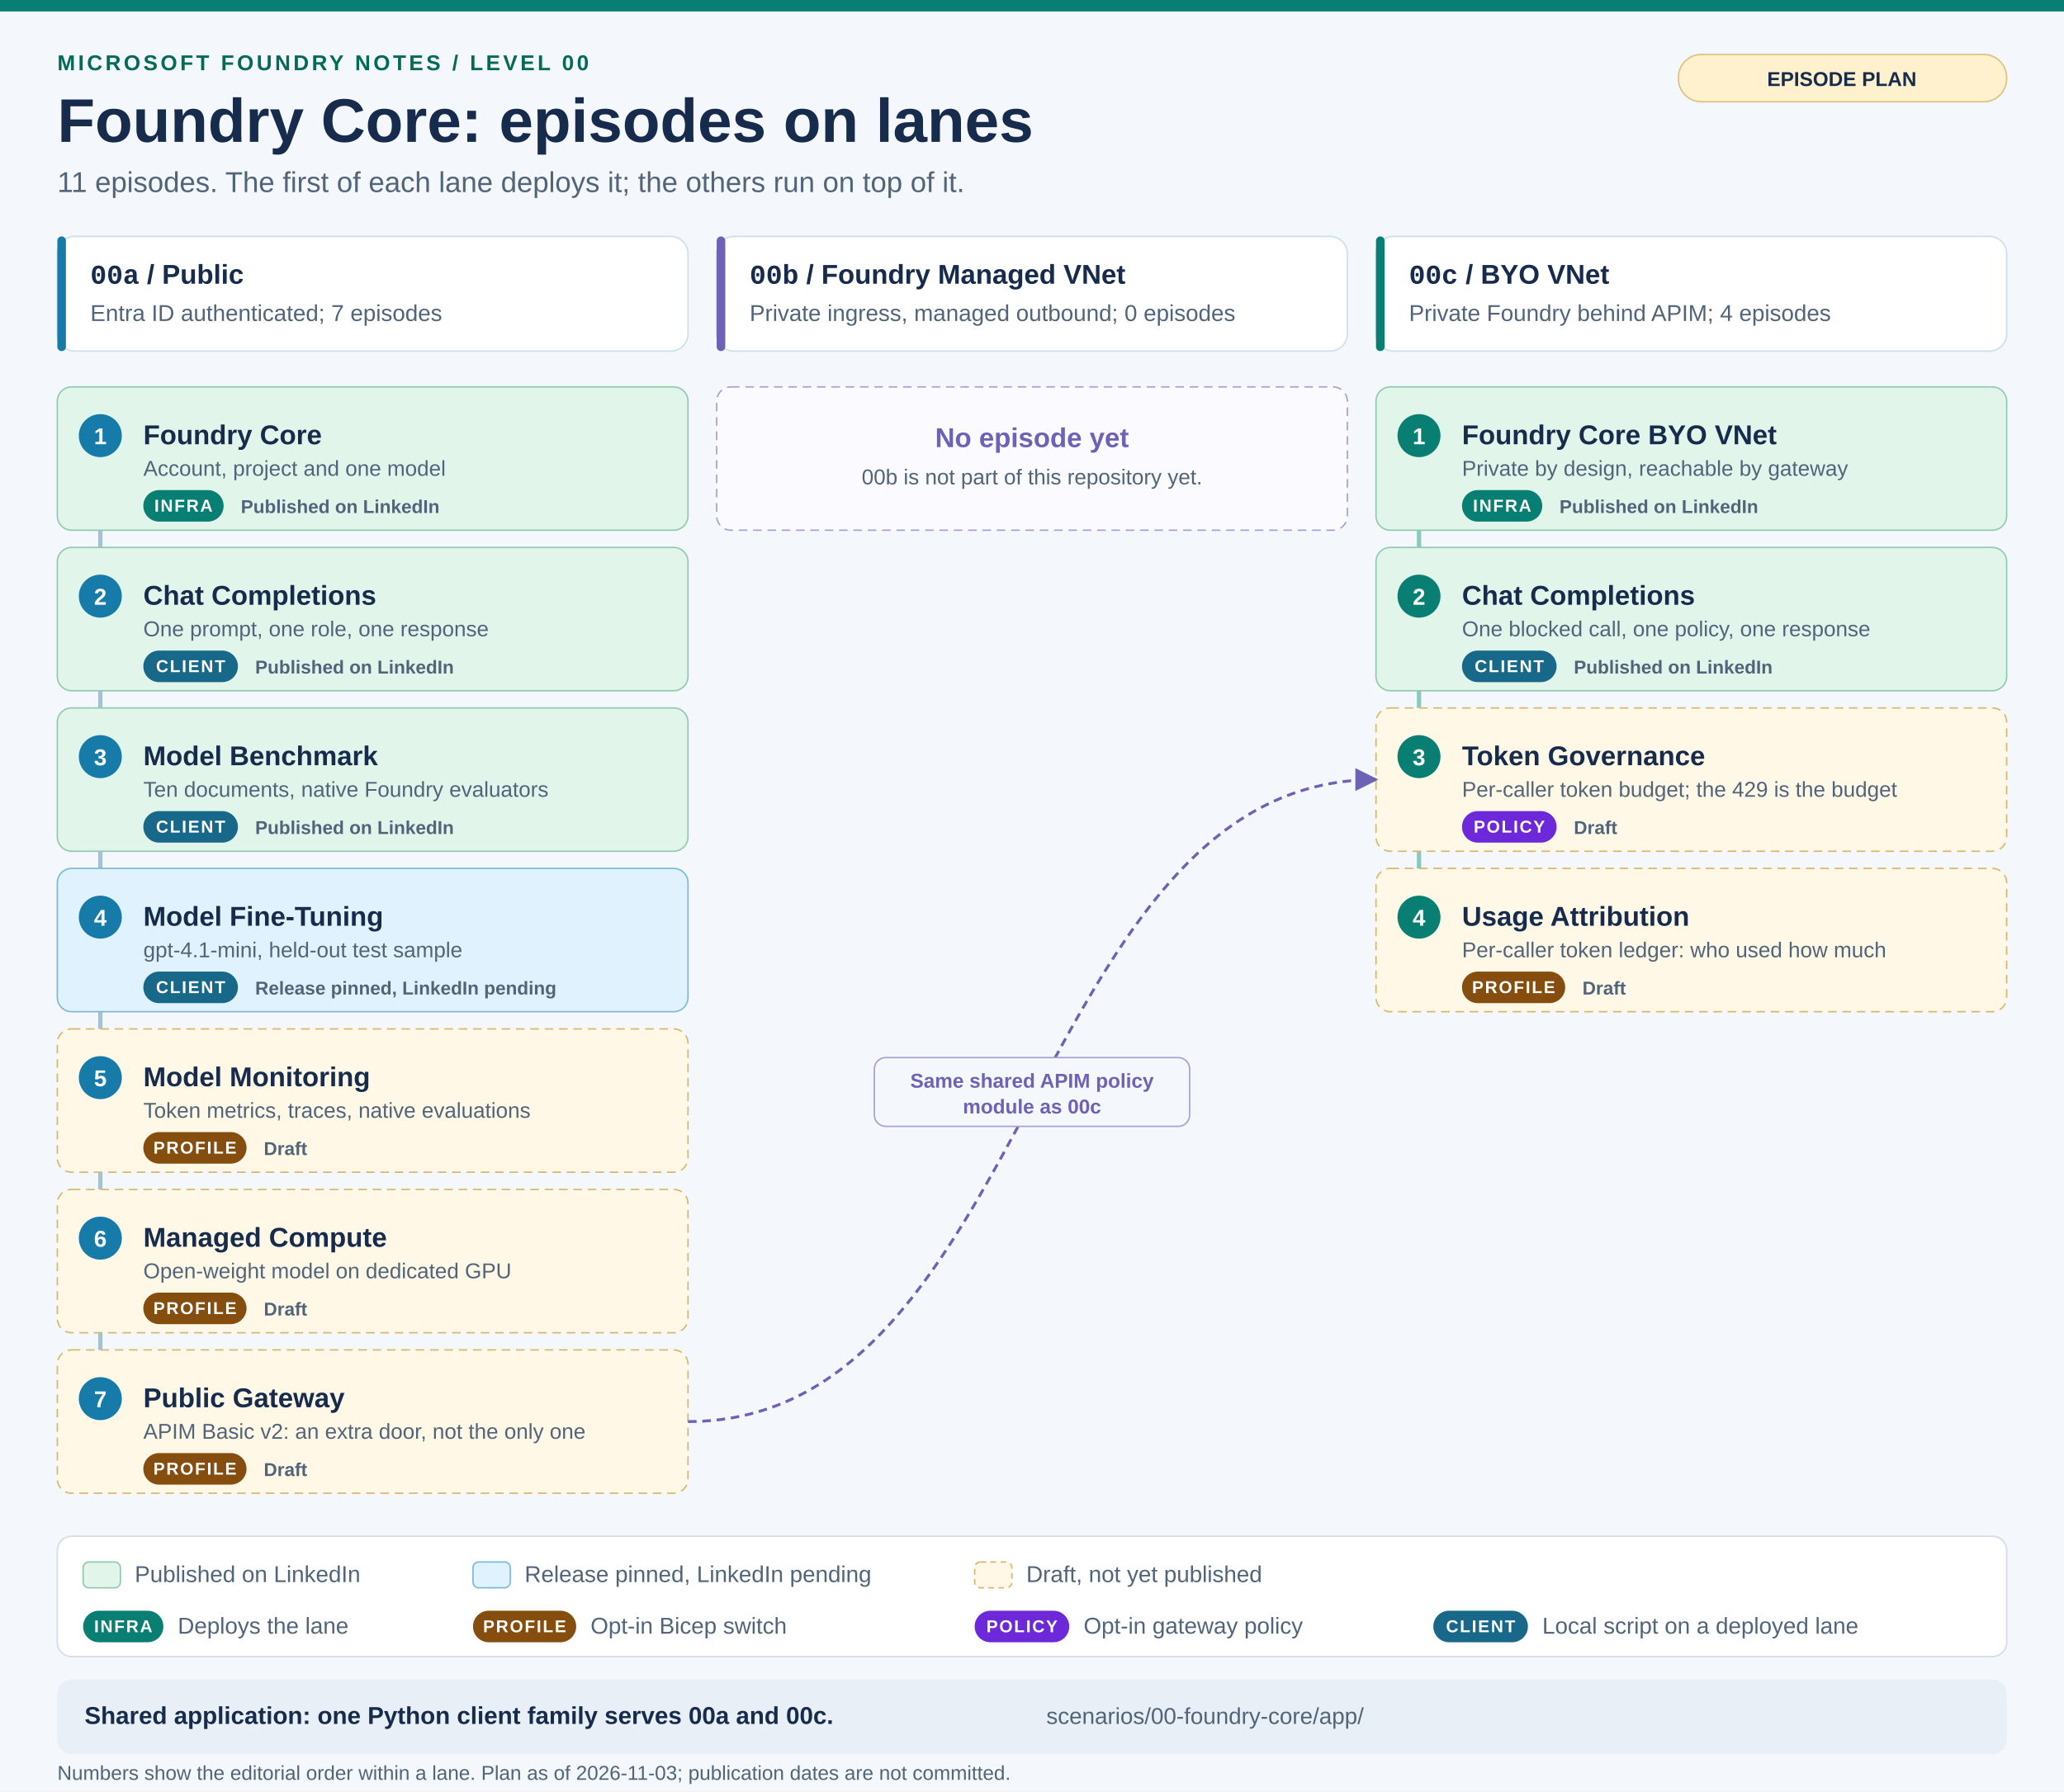
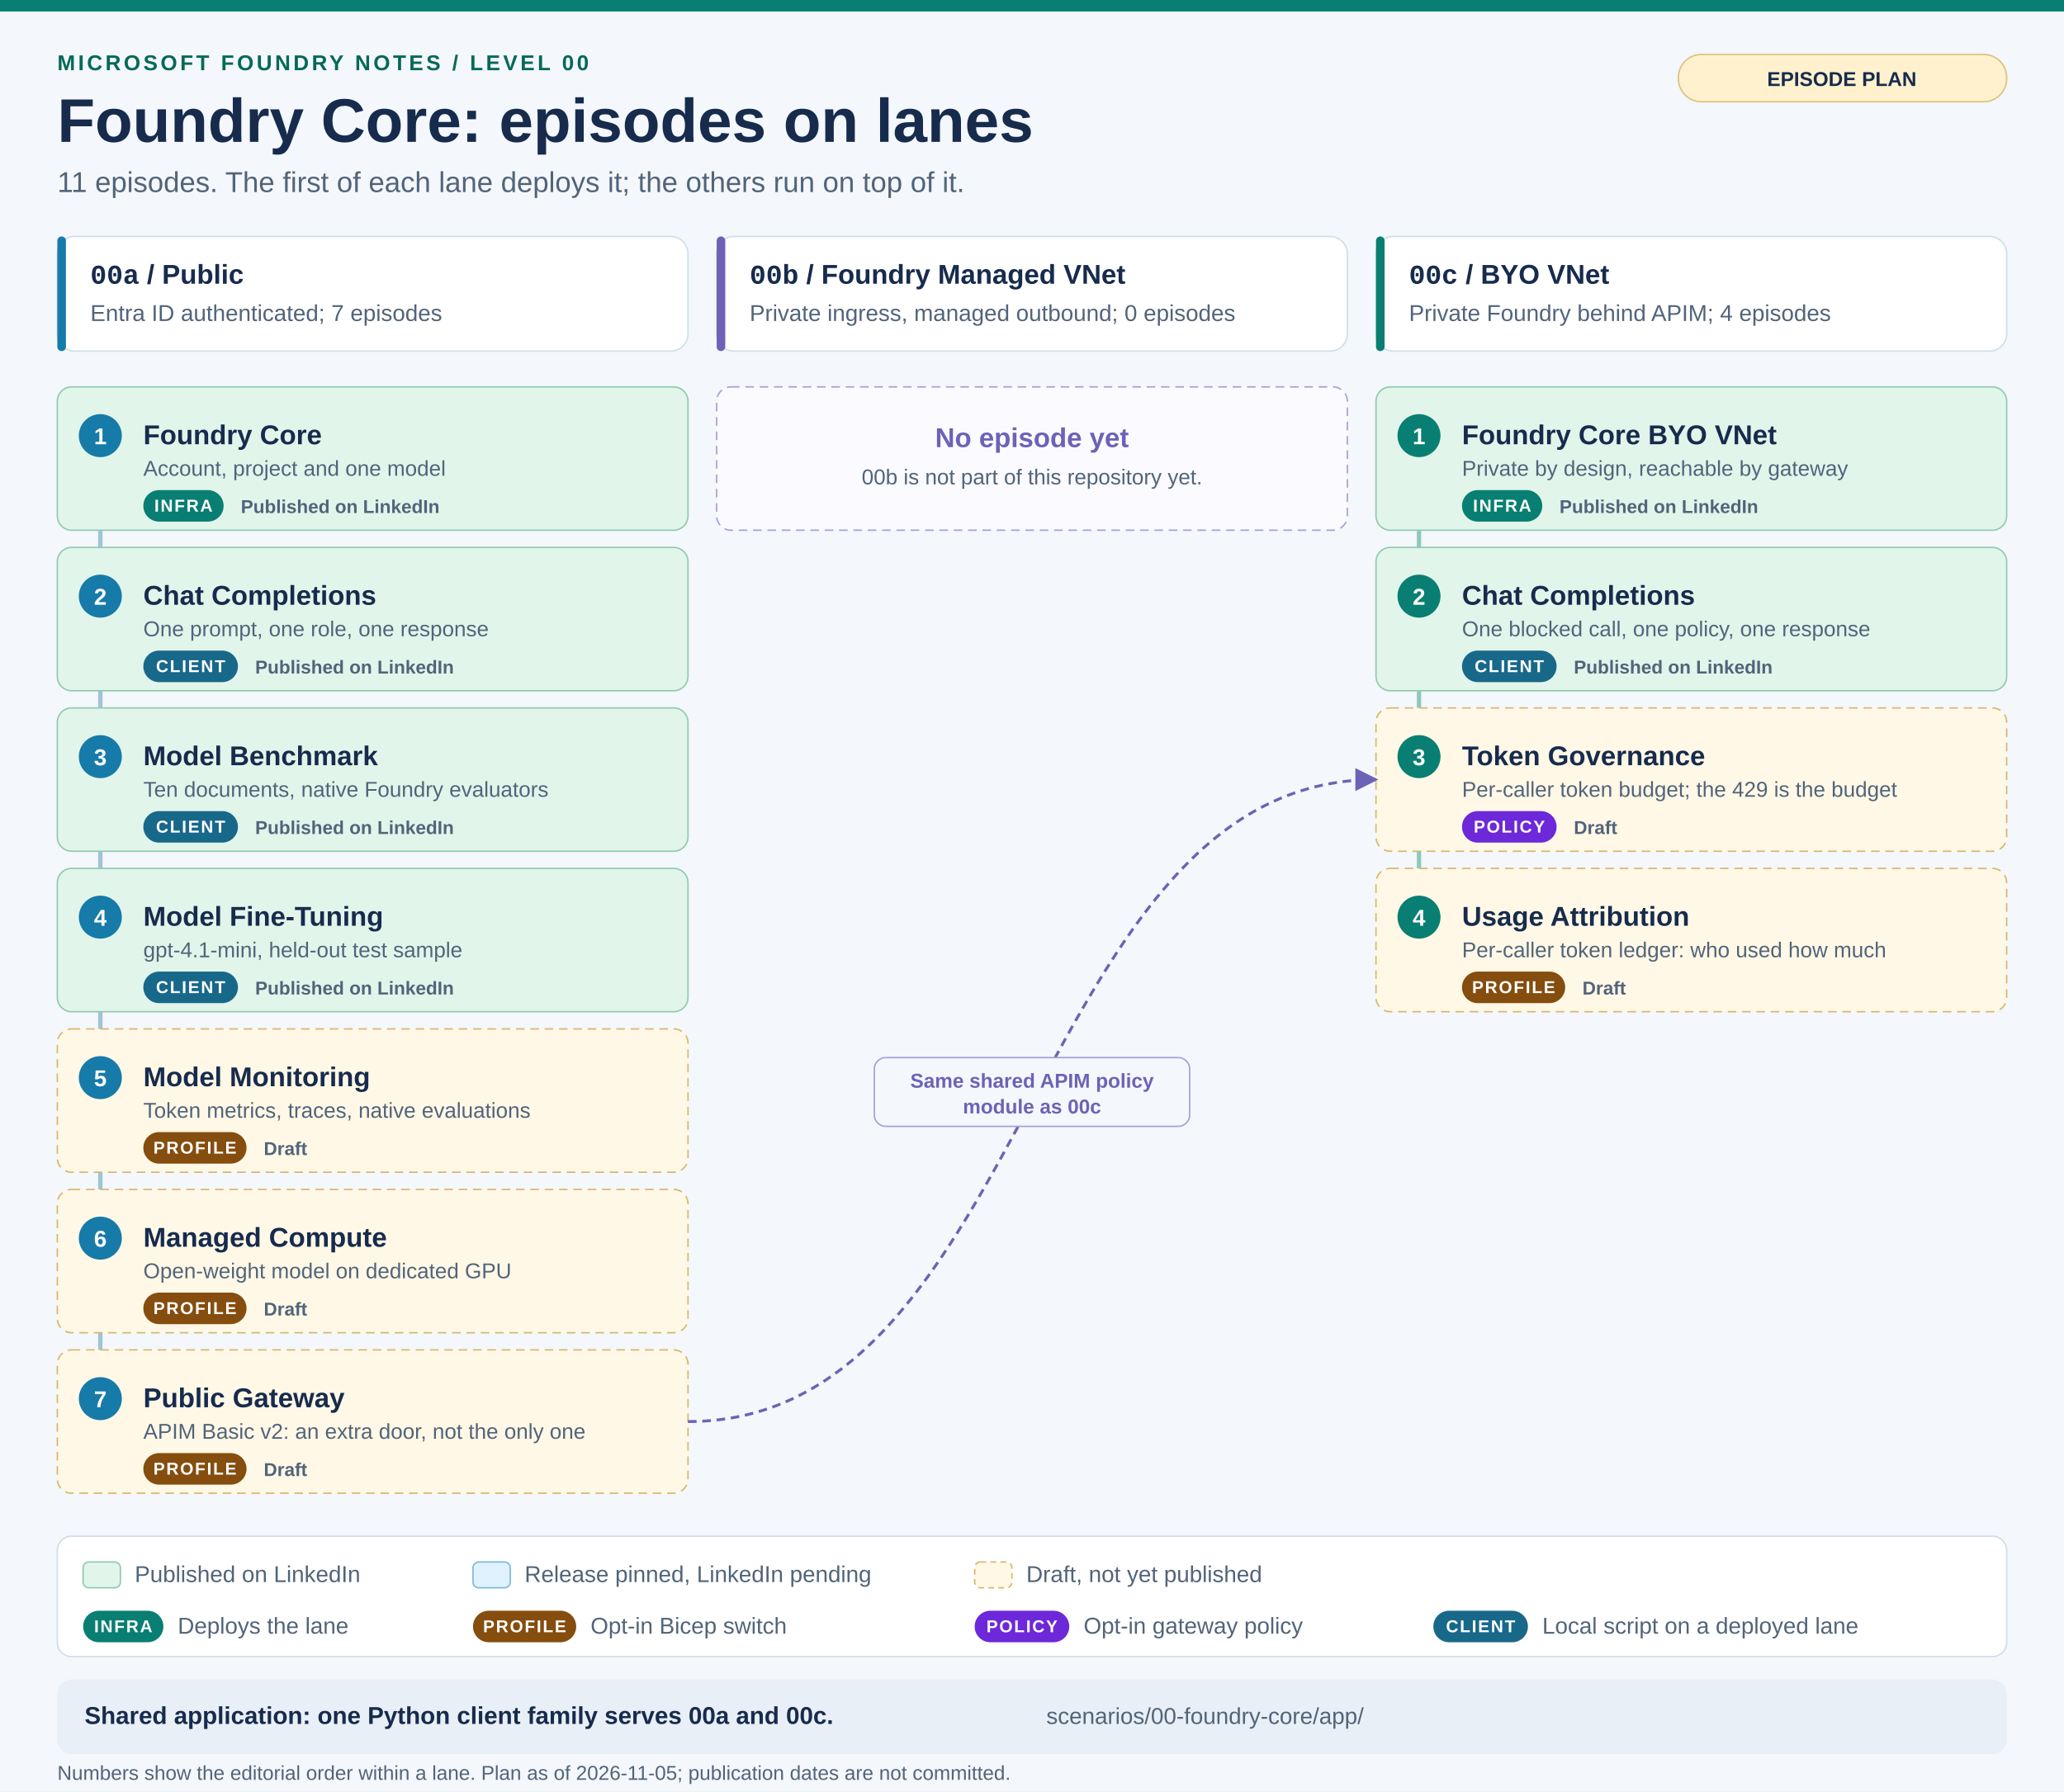
<svg xmlns="http://www.w3.org/2000/svg" width="1440" height="1250" viewBox="0 0 1440 1250" role="img" aria-labelledby="title description">
  <defs>
    <style>
      text { font-family: "Segoe UI", Arial, sans-serif; fill: #172b4d; }
      .eyebrow { font-size: 15px; font-weight: 700; letter-spacing: 2px; fill: #036958; }
      .label { font-size: 19px; font-weight: 600; }
      .muted { fill: #52647a; }
      .small { font-size: 16px; }
      .sub { font-size: 15px; fill: #52647a; }
      .mono { font-family: Consolas, "Liberation Mono", monospace; }
      .num { font-size: 16px; font-weight: 700; fill: #fff; text-anchor: middle; }
      .pill { font-size: 12px; font-weight: 700; letter-spacing: 1px; text-anchor: middle; fill: #fff; }
      .status { font-size: 13px; font-weight: 600; fill: #52647a; }
    </style>
    <marker id="arrow" viewBox="0 0 10 10" refX="9" refY="5" markerWidth="8" markerHeight="8" orient="auto">
      <path d="M0 0 10 5 0 10Z" fill="#6d62b5" />
    </marker>
  </defs>
  <rect width="1440" height="1250" fill="#f4f7fb" />
  <path d="M0 0H1440V8H0Z" fill="#087f72" />
  <text x="40" y="49" class="eyebrow">MICROSOFT FOUNDRY NOTES / LEVEL 00</text>
  <text x="40" y="99" font-size="43" font-weight="700">Foundry Core: episodes on lanes</text>
  <text x="40" y="134" font-size="20" class="muted">11 episodes. The first of each lane deploys it; the others run on top of it.</text>
  <rect x="1171" y="38" width="229" height="33" rx="16" fill="#fff1cd" stroke="#dcc27f" />
  <text x="1285" y="60" text-anchor="middle" font-size="14" font-weight="700" fill="#854d0e">EPISODE PLAN</text>
  <g transform="translate(40 165)">
    <rect width="440" height="80" rx="12" fill="#fff" stroke="#cddfe9" />
    <rect width="6" height="80" rx="3" fill="#167ba8" />
    <text x="23" y="33" class="label">
      <tspan class="mono">00a</tspan> / Public</text>
    <text x="23" y="59" class="small muted">Entra ID authenticated; 7 episodes</text>
  </g>
  <g transform="translate(500 165)">
    <rect width="440" height="80" rx="12" fill="#fff" stroke="#cddfe9" />
    <rect width="6" height="80" rx="3" fill="#6d62b5" />
    <text x="23" y="33" class="label">
      <tspan class="mono">00b</tspan> / Foundry Managed VNet</text>
    <text x="23" y="59" class="small muted">Private ingress, managed outbound; 0 episodes</text>
  </g>
  <g transform="translate(960 165)">
    <rect width="440" height="80" rx="12" fill="#fff" stroke="#cddfe9" />
    <rect width="6" height="80" rx="3" fill="#087f72" />
    <text x="23" y="33" class="label">
      <tspan class="mono">00c</tspan> / BYO VNet</text>
    <text x="23" y="59" class="small muted">Private Foundry behind APIM; 4 episodes</text>
  </g>
  <path d="M70 304V976" stroke="#9fc4d8" stroke-width="3" />
  <path d="M990 304V640" stroke="#8cc9bd" stroke-width="3" />
  <g transform="translate(500 270)">
    <rect width="440" height="100" rx="10" fill="#fafaff" stroke="#a79fd6" stroke-dasharray="6 4" />
    <text x="220" y="42" text-anchor="middle" class="label" fill="#6d62b5" style="fill:#6d62b5">No episode yet</text>
    <text x="220" y="68" text-anchor="middle" class="sub">00b is not part of this repository yet.</text>
  </g>
  <g transform="translate(40 270)">
    <rect width="440" height="100" rx="10" fill="#e2f5eb" stroke="#90cbb0" />
    <circle cx="30" cy="34" r="15" fill="#167ba8" />
    <text x="30" y="40" class="num">1</text>
    <text x="60" y="40" class="label">Foundry Core</text>
    <text x="60" y="62" class="sub">Account, project and one model</text>
    <rect x="60" y="72" width="56" height="22" rx="11" fill="#087f72" />
    <text x="88" y="87" class="pill">INFRA</text>
    <text x="128" y="88" class="status">Published on LinkedIn</text>
  </g>
  <g transform="translate(40 382)">
    <rect width="440" height="100" rx="10" fill="#e2f5eb" stroke="#90cbb0" />
    <circle cx="30" cy="34" r="15" fill="#167ba8" />
    <text x="30" y="40" class="num">2</text>
    <text x="60" y="40" class="label">Chat Completions</text>
    <text x="60" y="62" class="sub">One prompt, one role, one response</text>
    <rect x="60" y="72" width="66" height="22" rx="11" fill="#18688a" />
    <text x="93" y="87" class="pill">CLIENT</text>
    <text x="138" y="88" class="status">Published on LinkedIn</text>
  </g>
  <g transform="translate(40 494)">
    <rect width="440" height="100" rx="10" fill="#e2f5eb" stroke="#90cbb0" />
    <circle cx="30" cy="34" r="15" fill="#167ba8" />
    <text x="30" y="40" class="num">3</text>
    <text x="60" y="40" class="label">Model Benchmark</text>
    <text x="60" y="62" class="sub">Ten documents, native Foundry evaluators</text>
    <rect x="60" y="72" width="66" height="22" rx="11" fill="#18688a" />
    <text x="93" y="87" class="pill">CLIENT</text>
    <text x="138" y="88" class="status">Published on LinkedIn</text>
  </g>
  <g transform="translate(40 606)">
-     <rect width="440" height="100" rx="10" fill="#e0f2fe" stroke="#7abbd7" />
+     <rect width="440" height="100" rx="10" fill="#e2f5eb" stroke="#90cbb0" />
    <circle cx="30" cy="34" r="15" fill="#167ba8" />
    <text x="30" y="40" class="num">4</text>
    <text x="60" y="40" class="label">Model Fine-Tuning</text>
    <text x="60" y="62" class="sub">gpt-4.1-mini, held-out test sample</text>
    <rect x="60" y="72" width="66" height="22" rx="11" fill="#18688a" />
    <text x="93" y="87" class="pill">CLIENT</text>
-     <text x="138" y="88" class="status">Release pinned, LinkedIn pending</text>
+     <text x="138" y="88" class="status">Published on LinkedIn</text>
  </g>
  <g transform="translate(40 718)">
    <rect width="440" height="100" rx="10" fill="#fff8e6" stroke="#d7b76c" stroke-dasharray="6 4" />
    <circle cx="30" cy="34" r="15" fill="#167ba8" />
    <text x="30" y="40" class="num">5</text>
    <text x="60" y="40" class="label">Model Monitoring</text>
    <text x="60" y="62" class="sub">Token metrics, traces, native evaluations</text>
    <rect x="60" y="72" width="72" height="22" rx="11" fill="#854d0e" />
    <text x="96" y="87" class="pill">PROFILE</text>
    <text x="144" y="88" class="status">Draft</text>
  </g>
  <g transform="translate(40 830)">
    <rect width="440" height="100" rx="10" fill="#fff8e6" stroke="#d7b76c" stroke-dasharray="6 4" />
    <circle cx="30" cy="34" r="15" fill="#167ba8" />
    <text x="30" y="40" class="num">6</text>
    <text x="60" y="40" class="label">Managed Compute</text>
    <text x="60" y="62" class="sub">Open-weight model on dedicated GPU</text>
    <rect x="60" y="72" width="72" height="22" rx="11" fill="#854d0e" />
    <text x="96" y="87" class="pill">PROFILE</text>
    <text x="144" y="88" class="status">Draft</text>
  </g>
  <g transform="translate(40 942)">
    <rect width="440" height="100" rx="10" fill="#fff8e6" stroke="#d7b76c" stroke-dasharray="6 4" />
    <circle cx="30" cy="34" r="15" fill="#167ba8" />
    <text x="30" y="40" class="num">7</text>
    <text x="60" y="40" class="label">Public Gateway</text>
    <text x="60" y="62" class="sub">APIM Basic v2: an extra door, not the only one</text>
    <rect x="60" y="72" width="72" height="22" rx="11" fill="#854d0e" />
    <text x="96" y="87" class="pill">PROFILE</text>
    <text x="144" y="88" class="status">Draft</text>
  </g>
  <g transform="translate(960 270)">
    <rect width="440" height="100" rx="10" fill="#e2f5eb" stroke="#90cbb0" />
    <circle cx="30" cy="34" r="15" fill="#087f72" />
    <text x="30" y="40" class="num">1</text>
    <text x="60" y="40" class="label">Foundry Core BYO VNet</text>
    <text x="60" y="62" class="sub">Private by design, reachable by gateway</text>
    <rect x="60" y="72" width="56" height="22" rx="11" fill="#087f72" />
    <text x="88" y="87" class="pill">INFRA</text>
    <text x="128" y="88" class="status">Published on LinkedIn</text>
  </g>
  <g transform="translate(960 382)">
    <rect width="440" height="100" rx="10" fill="#e2f5eb" stroke="#90cbb0" />
    <circle cx="30" cy="34" r="15" fill="#087f72" />
    <text x="30" y="40" class="num">2</text>
    <text x="60" y="40" class="label">Chat Completions</text>
    <text x="60" y="62" class="sub">One blocked call, one policy, one response</text>
    <rect x="60" y="72" width="66" height="22" rx="11" fill="#18688a" />
    <text x="93" y="87" class="pill">CLIENT</text>
    <text x="138" y="88" class="status">Published on LinkedIn</text>
  </g>
  <g transform="translate(960 494)">
    <rect width="440" height="100" rx="10" fill="#fff8e6" stroke="#d7b76c" stroke-dasharray="6 4" />
    <circle cx="30" cy="34" r="15" fill="#087f72" />
    <text x="30" y="40" class="num">3</text>
    <text x="60" y="40" class="label">Token Governance</text>
    <text x="60" y="62" class="sub">Per-caller token budget; the 429 is the budget</text>
    <rect x="60" y="72" width="66" height="22" rx="11" fill="#6d28d9" />
    <text x="93" y="87" class="pill">POLICY</text>
    <text x="138" y="88" class="status">Draft</text>
  </g>
  <g transform="translate(960 606)">
    <rect width="440" height="100" rx="10" fill="#fff8e6" stroke="#d7b76c" stroke-dasharray="6 4" />
    <circle cx="30" cy="34" r="15" fill="#087f72" />
    <text x="30" y="40" class="num">4</text>
    <text x="60" y="40" class="label">Usage Attribution</text>
    <text x="60" y="62" class="sub">Per-caller token ledger: who used how much</text>
    <rect x="60" y="72" width="72" height="22" rx="11" fill="#854d0e" />
    <text x="96" y="87" class="pill">PROFILE</text>
    <text x="144" y="88" class="status">Draft</text>
  </g>
  <path d="M480 992C720 992 720 544 960 544" fill="none" stroke="#6d62b5" stroke-width="2" stroke-dasharray="6 4" marker-end="url(#arrow)" />
  <rect x="610" y="738" width="220" height="48" rx="8" fill="#f4f7fb" stroke="#a79fd6" />
  <text x="720" y="759" text-anchor="middle" font-size="14" font-weight="600" fill="#6d62b5" style="fill:#6d62b5">Same shared APIM policy</text>
  <text x="720" y="777" text-anchor="middle" font-size="14" font-weight="600" fill="#6d62b5" style="fill:#6d62b5">module as 00c</text>
  <rect x="40" y="1072" width="1360" height="84" rx="10" fill="#fff" stroke="#d3dce8" />
  <rect x="58" y="1090" width="26" height="18" rx="4" fill="#e2f5eb" stroke="#90cbb0" />
  <text x="94" y="1104" class="small muted">Published on LinkedIn</text>
  <rect x="330" y="1090" width="26" height="18" rx="4" fill="#e0f2fe" stroke="#7abbd7" />
  <text x="366" y="1104" class="small muted">Release pinned, LinkedIn pending</text>
  <rect x="680" y="1090" width="26" height="18" rx="4" fill="#fff8e6" stroke="#d7b76c" stroke-dasharray="4 3" />
  <text x="716" y="1104" class="small muted">Draft, not yet published</text>
  <rect x="58" y="1124" width="56" height="22" rx="11" fill="#087f72" />
  <text x="86" y="1139" class="pill">INFRA</text>
  <text x="124" y="1140" class="small muted">Deploys the lane</text>
  <rect x="330" y="1124" width="72" height="22" rx="11" fill="#854d0e" />
  <text x="366" y="1139" class="pill">PROFILE</text>
  <text x="412" y="1140" class="small muted">Opt-in Bicep switch</text>
  <rect x="680" y="1124" width="66" height="22" rx="11" fill="#6d28d9" />
  <text x="713" y="1139" class="pill">POLICY</text>
  <text x="756" y="1140" class="small muted">Opt-in gateway policy</text>
  <rect x="1000" y="1124" width="66" height="22" rx="11" fill="#18688a" />
  <text x="1033" y="1139" class="pill">CLIENT</text>
  <text x="1076" y="1140" class="small muted">Local script on a deployed lane</text>
  <rect x="40" y="1172" width="1360" height="52" rx="10" fill="#e8eff6" />
  <text x="59" y="1203" font-size="17" font-weight="700">Shared application: one Python client family serves 00a and 00c.</text>
  <text x="730" y="1203" class="small muted">scenarios/00-foundry-core/app/</text>
-   <text x="40" y="1242" font-size="14" class="muted">Numbers show the editorial order within a lane. Plan as of 2026-11-03; publication dates are not committed.</text>
+   <text x="40" y="1242" font-size="14" class="muted">Numbers show the editorial order within a lane. Plan as of 2026-11-05; publication dates are not committed.</text>
</svg>
